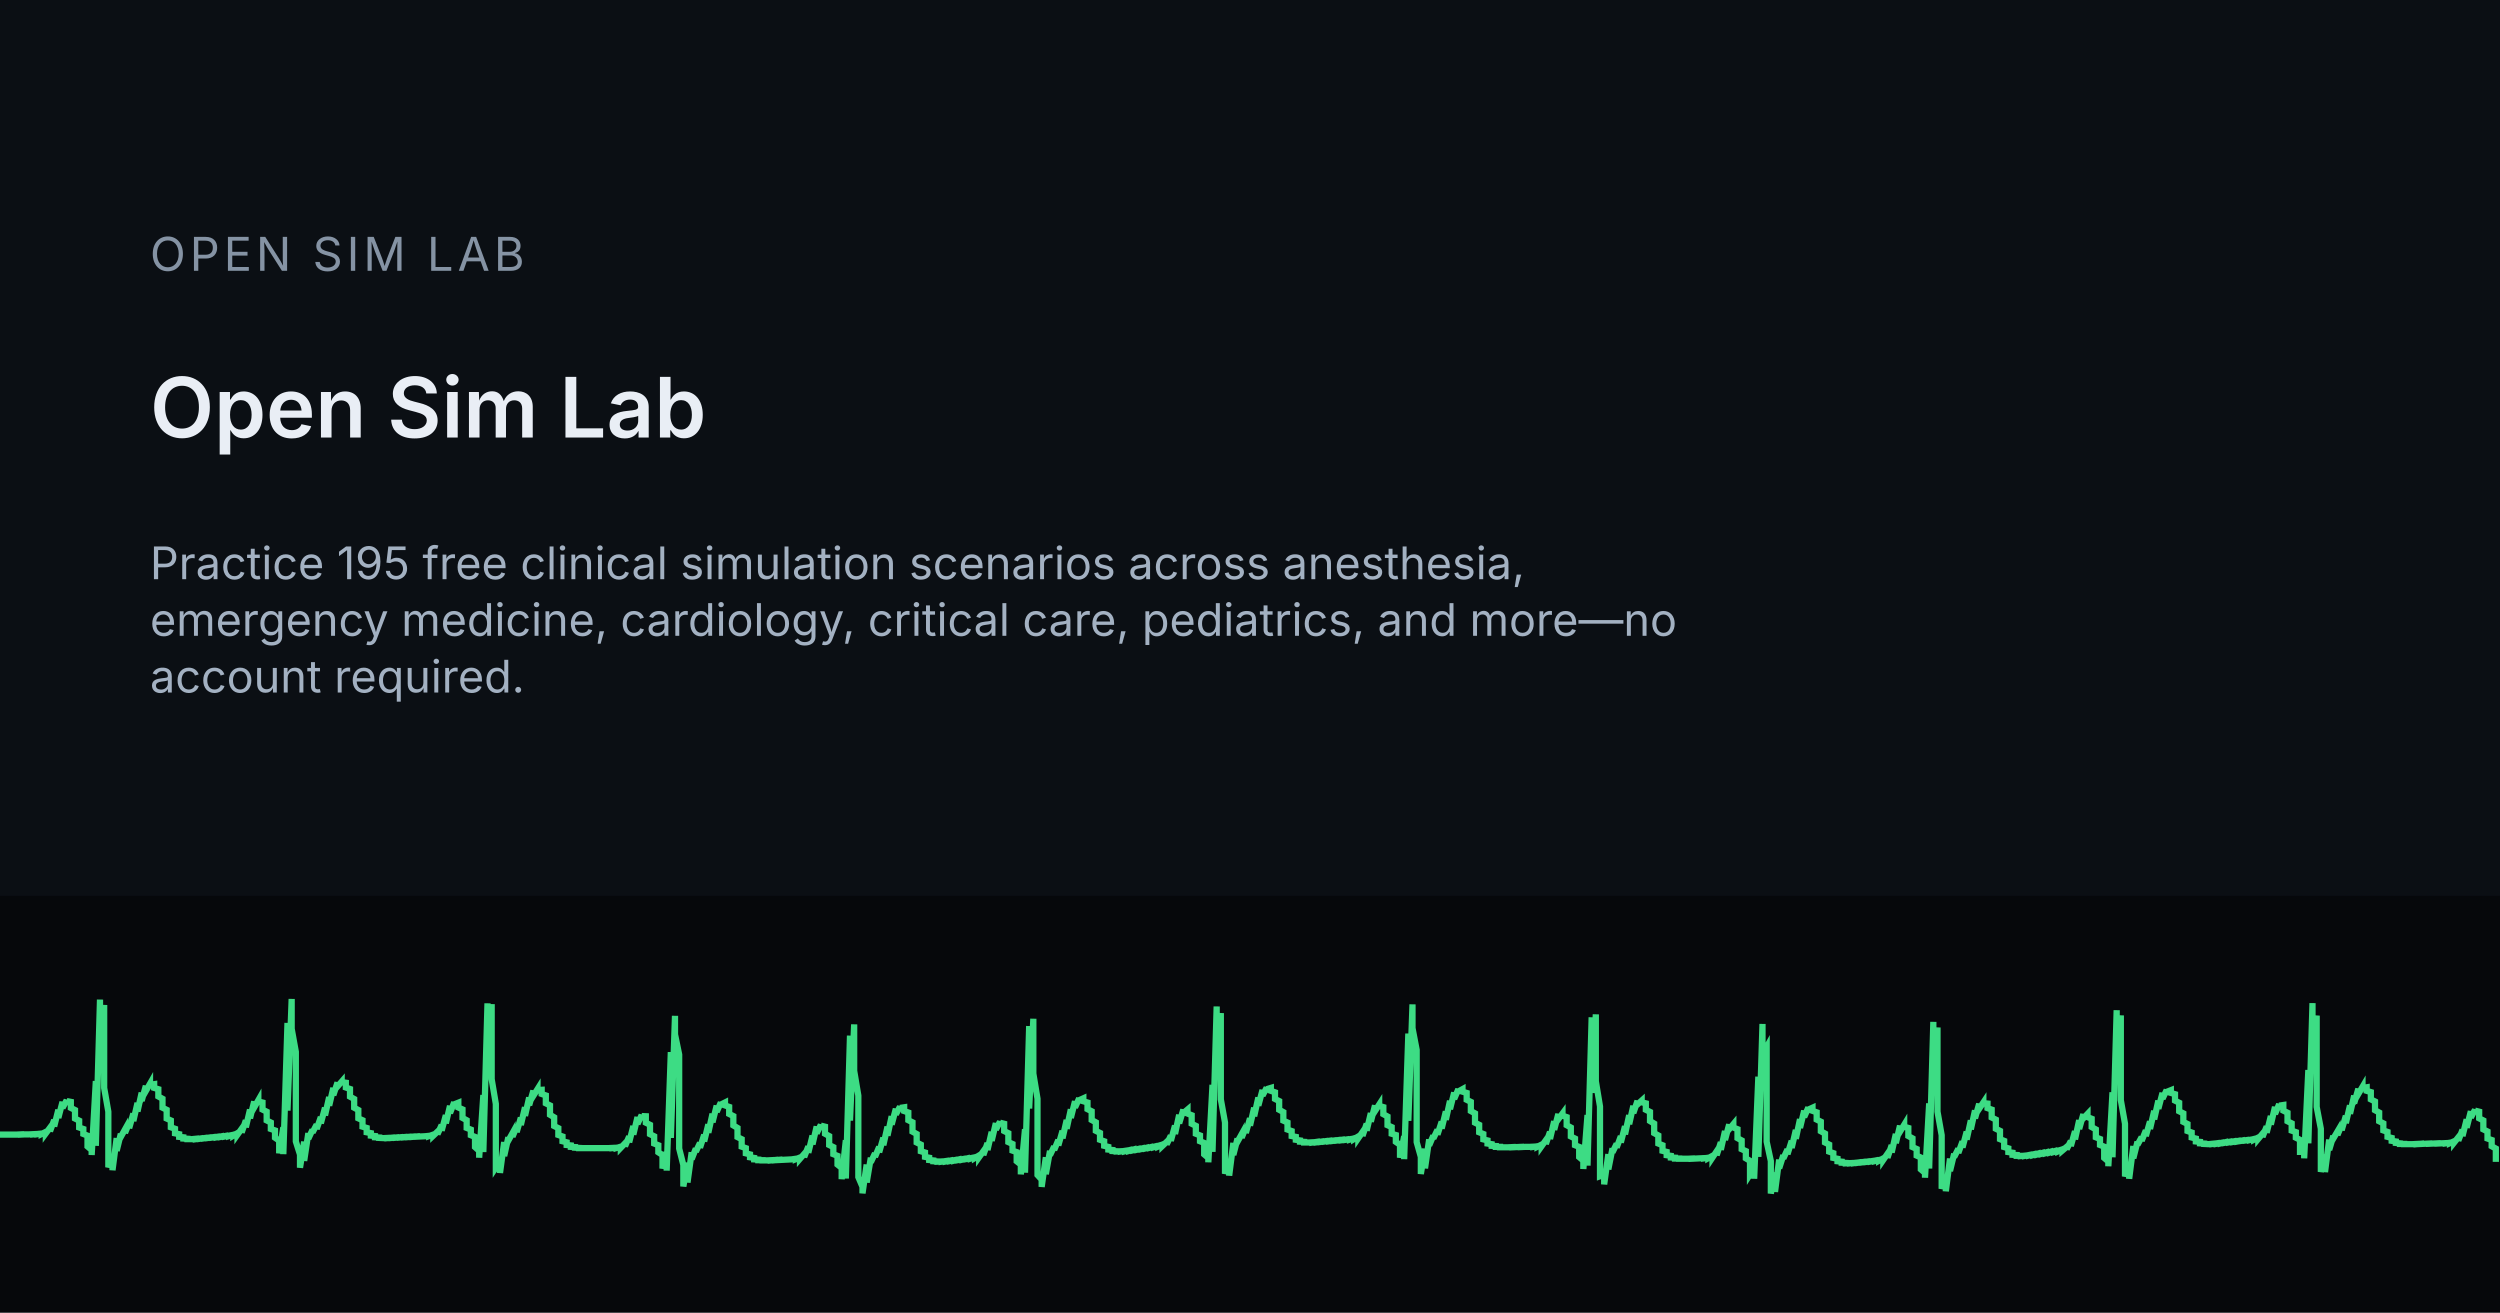
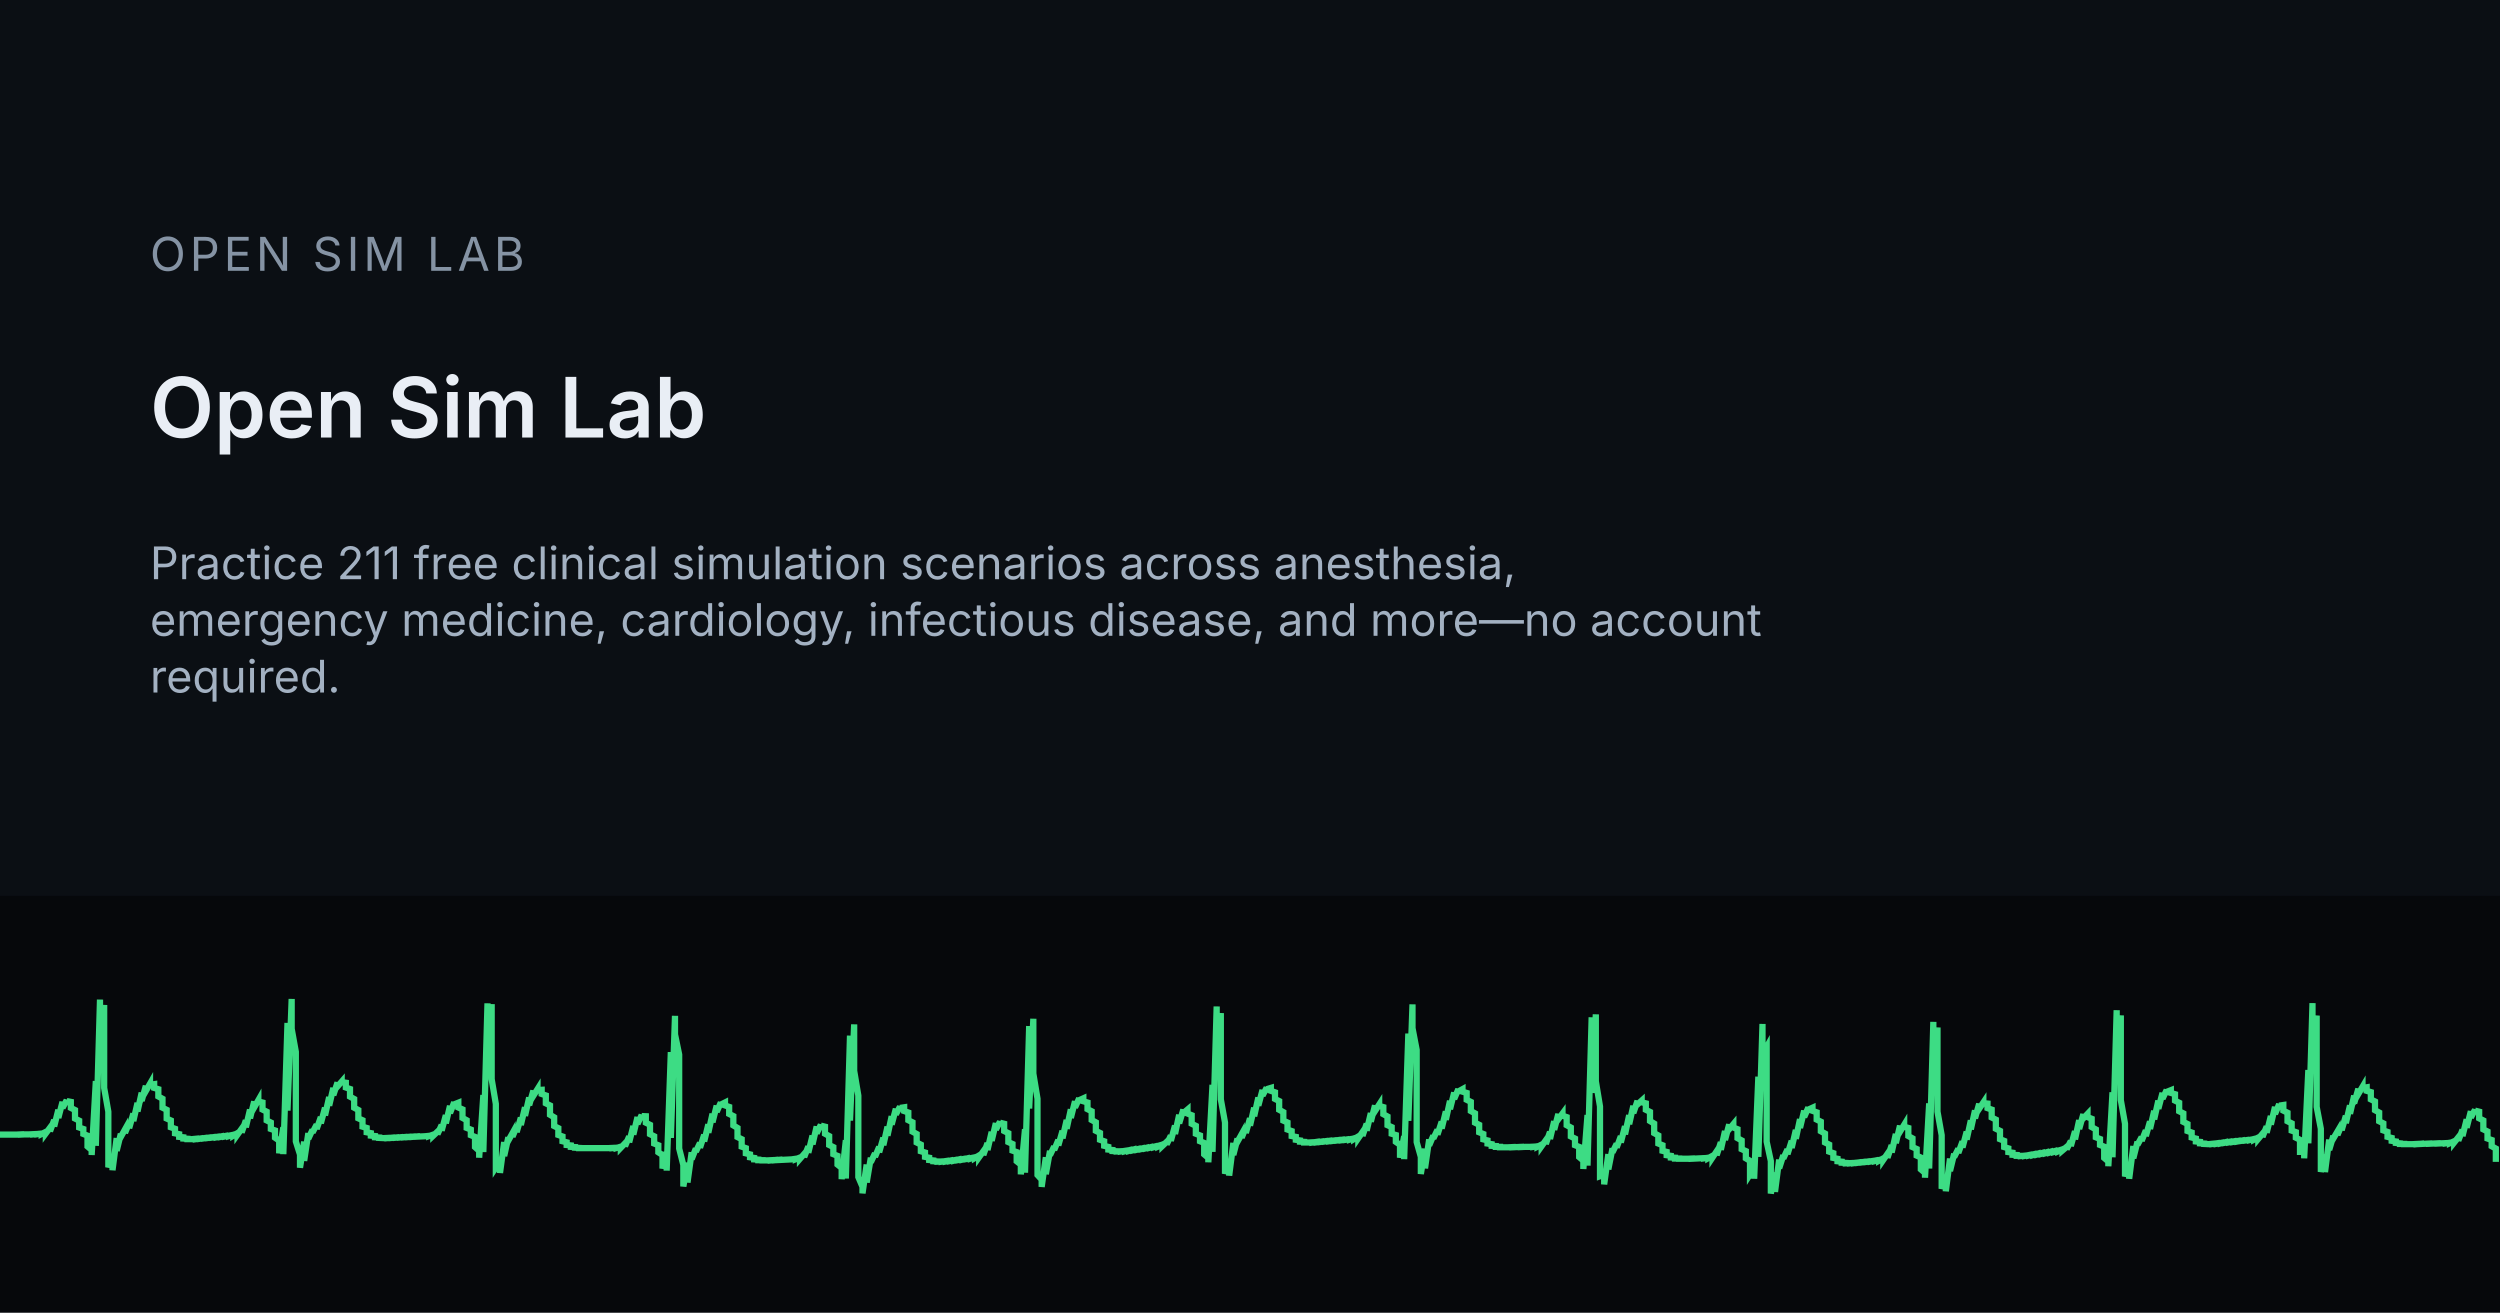
<svg xmlns="http://www.w3.org/2000/svg" width="1200" height="630" viewBox="0 0 1200 630">
  <rect width="1200" height="630" fill="#0B0F14" />
  <rect x="0" y="430" width="1200" height="200" fill="#06080B" />
  <g transform="translate(0 455)">
    <path d="M0 89.6 L0 89.6 L2 89.6 L2 89.6 L4 89.6 L4 89.6 L6 89.6 L6 89.6 L8 89.6 L8 89.6 L10 89.5 L10 89.6 L12 89.5 L12 89.5 L14 89.5 L14 89.5 L16 89.4 L16 89.5 L18 89.3 L18 89.4 L20 89.1 L20 89.3 L22 88.3 L22 89.0 L24 86.3 L24 88.0 L26 82.6 L26 85.7 L28 77.7 L28 81.6 L30 73.9 L30 76.8 L32 73.1 L32 73.5 L34 73.9 L34 76.8 L36 77.8 L36 81.9 L38 82.9 L38 86.2 L40 86.9 L40 89.3 L42 90.1 L42 95.3 L44 97.0 L44 99.4 L46 63.9 L46 95.0 L48 24.8 L48 52.7 L50 27.4 L50 67.2 L52 78.6 L52 105.3 L54 99.9 L54 106.7 L56 91.3 L56 97.4 L58 89.2 L58 90.7 L60 87.1 L60 88.8 L62 83.9 L62 86.5 L64 79.5 L64 83.1 L66 74.4 L66 78.5 L68 69.5 L68 73.4 L70 66.2 L70 68.7 L72 65.2 L72 65.7 L74 65.4 L74 67.2 L76 67.8 L76 71.3 L78 72.4 L78 76.7 L80 77.7 L80 81.9 L82 82.8 L82 86.1 L84 86.8 L84 89.0 L86 89.4 L86 90.7 L88 90.9 L88 91.5 L90 91.6 L90 91.8 L92 91.8 L92 91.8 L94 91.6 L94 91.8 L96 91.5 L96 91.6 L98 91.3 L98 91.4 L100 91.1 L100 91.2 L102 90.9 L102 91.0 L104 90.7 L104 90.9 L106 90.5 L106 90.7 L108 90.3 L108 90.5 L110 90.1 L110 90.3 L112 89.7 L112 90.1 L114 88.9 L114 89.6 L116 86.8 L116 88.6 L118 82.8 L118 86.1 L120 77.6 L120 81.8 L122 73.7 L122 76.6 L124 73.1 L124 73.7 L126 74.2 L126 77.6 L128 78.6 L128 82.8 L130 83.8 L130 86.9 L132 87.6 L132 91.1 L134 92.5 L134 98.6 L136 86.1 L136 99.0 L138 36.0 L138 78.1 L140 24.5 L140 38.8 L142 49.9 L142 92.9 L144 99.2 L144 105.5 L146 93.0 L146 102.2 L148 88.9 L148 91.6 L150 87.3 L150 88.6 L152 84.8 L152 86.9 L154 81.2 L154 84.2 L156 76.7 L156 80.4 L158 71.6 L158 75.7 L160 67.2 L160 70.7 L162 64.6 L162 66.5 L164 64.2 L164 64.4 L166 64.7 L166 67.0 L168 67.7 L168 71.4 L170 72.5 L170 76.7 L172 77.8 L172 81.8 L174 82.7 L174 85.8 L176 86.4 L176 88.5 L178 88.9 L178 90.1 L180 90.3 L180 90.9 L182 91.0 L182 91.2 L184 91.3 L184 91.3 L186 91.2 L186 91.3 L188 91.1 L188 91.2 L190 91.0 L190 91.1 L192 90.9 L192 91.0 L194 90.8 L194 90.9 L196 90.7 L196 90.8 L198 90.6 L198 90.7 L200 90.5 L200 90.6 L202 90.5 L202 90.5 L204 90.4 L204 90.4 L206 90.2 L206 90.3 L208 89.6 L208 90.1 L210 88.2 L210 89.4 L212 85.0 L212 87.7 L214 80.3 L214 84.2 L216 75.8 L216 79.3 L218 74.1 L218 75.1 L220 74.3 L220 76.6 L222 77.5 L222 81.6 L224 82.7 L224 86.4 L226 87.2 L226 89.9 L228 90.7 L228 95.6 L230 97.4 L230 100.7 L232 70.6 L232 98.0 L234 26.6 L234 59.7 L236 27.0 L236 63.0 L238 74.9 L238 105.4 L240 102.4 L240 108.0 L242 93.2 L242 99.9 L244 90.9 L244 92.5 L246 88.9 L246 90.6 L248 85.8 L248 88.4 L250 81.5 L250 85.0 L252 76.5 L252 80.6 L254 71.8 L254 75.5 L256 68.5 L256 71.0 L258 67.8 L258 68.2 L260 68.1 L260 70.1 L262 70.8 L262 74.6 L264 75.6 L264 80.1 L266 81.3 L266 85.5 L268 86.5 L268 89.8 L270 90.5 L270 92.8 L272 93.3 L272 94.6 L274 94.8 L274 95.5 L276 95.6 L276 95.9 L278 96.0 L278 96.1 L280 96.1 L280 96.1 L282 96.1 L282 96.1 L284 96.1 L284 96.1 L286 96.1 L286 96.1 L288 96.1 L288 96.1 L290 96.1 L290 96.1 L292 96.1 L292 96.1 L294 96.0 L294 96.1 L296 95.9 L296 96.0 L298 95.4 L298 95.9 L300 93.8 L300 95.2 L302 90.5 L302 93.3 L304 85.5 L304 89.6 L306 81.2 L306 84.5 L308 80.2 L308 80.7 L310 80.8 L310 83.9 L312 84.9 L312 89.4 L314 90.4 L314 93.9 L316 94.7 L316 98.1 L318 99.4 L318 105.9 L320 98.0 L320 106.9 L322 50.0 L322 91.2 L324 32.6 L324 41.5 L326 51.2 L326 96.3 L328 104.2 L328 114.5 L330 103.1 L330 112.6 L332 98.1 L332 101.4 L334 96.3 L334 97.8 L336 93.6 L336 95.9 L338 89.7 L338 92.9 L340 84.7 L340 88.7 L342 79.6 L342 83.7 L344 75.7 L344 78.7 L346 74.2 L346 75.2 L348 74.2 L348 75.6 L350 76.3 L350 79.7 L352 80.7 L352 85.2 L354 86.4 L354 90.8 L356 91.8 L356 95.4 L358 96.1 L358 98.6 L360 99.1 L360 100.5 L362 100.8 L362 101.5 L364 101.6 L364 101.9 L366 101.9 L366 102.0 L368 102.0 L368 102.0 L370 101.9 L370 102.0 L372 101.8 L372 101.9 L374 101.7 L374 101.8 L376 101.7 L376 101.7 L378 101.6 L378 101.6 L380 101.5 L380 101.5 L382 101.2 L382 101.4 L384 100.6 L384 101.2 L386 98.9 L386 100.4 L388 95.3 L388 98.3 L390 90.1 L390 94.3 L392 85.7 L392 89.0 L394 84.9 L394 85.3 L396 85.8 L396 89.2 L398 90.3 L398 94.6 L400 95.6 L400 99.0 L402 99.8 L402 104.0 L404 105.6 L404 111.0 L406 92.3 L406 110.7 L408 42.1 L408 82.9 L410 36.7 L410 59.0 L412 70.9 L412 110.0 L414 114.7 L414 117.8 L416 104.0 L416 112.6 L418 100.7 L418 102.9 L420 98.6 L420 100.3 L422 95.5 L422 98.1 L424 91.1 L424 94.7 L426 85.8 L426 90.1 L428 80.8 L428 84.8 L430 77.2 L430 79.9 L432 76.2 L432 76.8 L434 76.5 L434 78.3 L436 79.0 L436 82.7 L438 83.7 L438 88.2 L440 89.3 L440 93.4 L442 94.4 L442 97.6 L444 98.2 L444 100.3 L446 100.7 L446 101.8 L448 102.0 L448 102.4 L450 102.5 L450 102.6 L452 102.5 L452 102.6 L454 102.3 L454 102.5 L456 102.1 L456 102.3 L458 101.9 L458 102.1 L460 101.6 L460 101.8 L462 101.4 L462 101.6 L464 101.1 L464 101.3 L466 100.9 L466 101.1 L468 100.5 L468 100.8 L470 99.6 L470 100.4 L472 97.6 L472 99.4 L474 93.7 L474 97.0 L476 88.3 L476 92.6 L478 84.1 L478 87.2 L480 83.4 L480 83.9 L482 84.4 L482 87.9 L484 88.9 L484 93.2 L486 94.1 L486 97.3 L488 98.0 L488 102.4 L490 104.0 L490 108.7 L492 87.0 L492 107.9 L494 37.5 L494 77.1 L496 34.0 L496 60.3 L498 72.4 L498 109.0 L500 111.2 L500 114.7 L502 100.5 L502 108.6 L504 97.4 L504 99.5 L506 95.3 L506 97.0 L508 92.2 L508 94.8 L510 87.8 L510 91.4 L512 82.6 L512 86.8 L514 77.5 L514 81.6 L516 73.6 L516 76.6 L518 72.2 L518 73.1 L520 72.2 L520 73.6 L522 74.2 L522 77.4 L524 78.4 L524 82.6 L526 83.7 L526 87.8 L528 88.8 L528 92.1 L530 92.8 L530 95.0 L532 95.5 L532 96.8 L534 97.0 L534 97.5 L536 97.6 L536 97.7 L538 97.6 L538 97.7 L540 97.4 L540 97.6 L542 97.1 L542 97.4 L544 96.8 L544 97.1 L546 96.6 L546 96.8 L548 96.3 L548 96.5 L550 96.0 L550 96.2 L552 95.7 L552 95.9 L554 95.4 L554 95.6 L556 95.0 L556 95.3 L558 94.4 L558 95.0 L560 93.1 L560 94.3 L562 90.1 L562 92.6 L564 85.3 L564 89.3 L566 80.1 L566 84.2 L568 77.6 L568 79.3 L570 77.6 L570 79.5 L572 80.3 L572 84.4 L574 85.4 L574 89.2 L576 90.0 L576 92.8 L578 93.6 L578 99.1 L580 100.8 L580 102.9 L582 65.7 L582 97.9 L584 28.1 L584 54.5 L586 31.3 L586 72.7 L588 83.8 L588 108.4 L590 101.8 L590 109.3 L592 93.6 L592 99.4 L594 91.5 L594 93.0 L596 89.4 L596 91.1 L598 86.1 L598 88.8 L600 81.8 L600 85.3 L602 76.7 L602 80.8 L604 71.8 L604 75.7 L606 68.2 L606 70.9 L608 67.1 L608 67.8 L610 67.2 L610 68.6 L612 69.3 L612 72.5 L614 73.5 L614 77.7 L616 78.8 L616 82.9 L618 83.8 L618 87.2 L620 87.9 L620 90.3 L622 90.7 L622 92.1 L624 92.4 L624 93.0 L626 93.1 L626 93.4 L628 93.4 L628 93.4 L630 93.3 L630 93.4 L632 93.1 L632 93.3 L634 93.0 L634 93.1 L636 92.8 L636 92.9 L638 92.6 L638 92.8 L640 92.5 L640 92.6 L642 92.3 L642 92.4 L644 92.1 L644 92.3 L646 92.0 L646 92.1 L648 91.8 L648 92.0 L650 91.4 L650 91.7 L652 90.5 L652 91.3 L654 88.4 L654 90.2 L656 84.4 L656 87.7 L658 79.3 L658 83.4 L660 75.6 L660 78.3 L662 75.2 L662 75.8 L664 76.4 L664 79.8 L666 80.9 L666 85.1 L668 86.0 L668 89.2 L670 89.8 L670 93.1 L672 94.5 L672 100.7 L674 90.4 L674 101.4 L676 41.1 L676 83.0 L678 27.1 L678 38.5 L680 49.0 L680 93.2 L682 100.3 L682 108.5 L684 96.4 L684 105.8 L686 91.9 L686 94.8 L688 90.1 L688 91.5 L690 87.3 L690 89.6 L692 83.4 L692 86.7 L694 78.5 L694 82.5 L696 73.4 L696 77.4 L698 69.4 L698 72.5 L700 67.8 L700 68.9 L702 67.8 L702 69.0 L704 69.6 L704 72.9 L706 73.9 L706 78.3 L708 79.4 L708 83.9 L710 84.9 L710 88.5 L712 89.3 L712 91.9 L714 92.4 L714 93.9 L716 94.2 L716 95.0 L718 95.1 L718 95.5 L720 95.5 L720 95.7 L722 95.7 L722 95.7 L724 95.7 L724 95.7 L726 95.6 L726 95.7 L728 95.6 L728 95.6 L730 95.5 L730 95.6 L732 95.5 L732 95.5 L734 95.5 L734 95.5 L736 95.4 L736 95.5 L738 95.2 L738 95.4 L740 94.4 L740 95.1 L742 92.3 L742 94.1 L744 88.3 L744 91.7 L746 83.2 L746 87.3 L748 79.7 L748 82.2 L750 79.5 L750 80.5 L752 81.2 L752 85.1 L754 86.2 L754 90.5 L756 91.5 L756 94.7 L758 95.5 L758 100.4 L760 102.1 L760 106.1 L762 80.2 L762 104.5 L764 33.3 L764 69.6 L766 31.9 L766 64.0 L768 76.1 L768 109.6 L770 108.9 L770 113.5 L772 99.0 L772 106.3 L774 96.2 L774 98.1 L776 94.0 L776 95.8 L778 90.4 L778 93.4 L780 85.6 L780 89.5 L782 80.3 L782 84.6 L784 75.8 L784 79.3 L786 73.4 L786 75.1 L788 73.3 L788 74.1 L790 74.6 L790 77.7 L792 78.7 L792 83.1 L794 84.3 L794 88.9 L796 90.0 L796 93.9 L798 94.7 L798 97.4 L800 97.9 L800 99.5 L802 99.8 L802 100.6 L804 100.7 L804 101.1 L806 101.1 L806 101.2 L808 101.2 L808 101.2 L810 101.2 L810 101.2 L812 101.1 L812 101.2 L814 101.1 L814 101.1 L816 101.0 L816 101.0 L818 100.9 L818 101.0 L820 100.7 L820 100.9 L822 99.8 L822 100.6 L824 97.6 L824 99.5 L826 93.3 L826 96.9 L828 87.9 L828 92.2 L830 84.7 L830 87.0 L832 84.6 L832 86.2 L834 87.0 L834 91.3 L836 92.4 L836 96.6 L838 97.5 L838 101.0 L840 102.2 L840 108.7 L842 105.6 L842 110.8 L844 61.8 L844 100.3 L846 36.5 L846 51.2 L848 47.6 L848 93.0 L850 102.3 L850 117.9 L852 107.8 L852 117.1 L854 101.6 L854 105.8 L856 99.5 L856 101.1 L858 96.7 L858 99.0 L860 92.6 L860 96.0 L862 87.4 L862 91.6 L864 82.2 L864 86.4 L866 78.1 L866 81.2 L868 76.6 L868 77.6 L870 76.7 L870 78.2 L872 78.9 L872 82.4 L874 83.4 L874 88.0 L876 89.1 L876 93.4 L878 94.4 L878 97.8 L880 98.5 L880 100.8 L882 101.2 L882 102.4 L884 102.6 L884 103.1 L886 103.2 L886 103.4 L888 103.3 L888 103.4 L890 103.2 L890 103.3 L892 103.0 L892 103.1 L894 102.8 L894 102.9 L896 102.6 L896 102.7 L898 102.4 L898 102.5 L900 102.1 L900 102.3 L902 101.8 L902 102.1 L904 101.0 L904 101.7 L906 98.8 L906 100.7 L908 94.7 L908 98.2 L910 89.3 L910 93.7 L912 85.3 L912 88.2 L914 84.9 L914 85.8 L916 86.4 L916 90.3 L918 91.4 L918 95.6 L920 96.5 L920 99.7 L922 100.6 L922 106.3 L924 108.0 L924 110.3 L926 74.6 L926 105.9 L928 35.5 L928 63.4 L930 38.2 L930 78.6 L932 89.9 L932 115.6 L934 109.6 L934 116.8 L936 101.1 L936 107.1 L938 98.8 L938 100.4 L940 96.4 L940 98.4 L942 92.9 L942 95.8 L944 88.2 L944 92.0 L946 82.8 L946 87.1 L948 78.0 L948 81.8 L950 74.8 L950 77.2 L952 74.2 L952 74.5 L954 74.7 L954 76.9 L956 77.6 L956 81.4 L958 82.4 L958 86.8 L960 87.8 L960 91.8 L962 92.6 L962 95.6 L964 96.2 L964 98.0 L966 98.3 L966 99.3 L968 99.4 L968 99.8 L970 99.8 L970 99.9 L972 99.7 L972 99.8 L974 99.4 L974 99.6 L976 99.1 L976 99.4 L978 98.8 L978 99.1 L980 98.5 L980 98.8 L982 98.2 L982 98.5 L984 97.9 L984 98.2 L986 97.6 L986 97.9 L988 97.3 L988 97.6 L990 96.7 L990 97.2 L992 95.5 L992 96.6 L994 92.7 L994 95.1 L996 88.0 L996 91.9 L998 82.7 L998 86.9 L1000 79.8 L1000 81.8 L1002 79.7 L1002 81.2 L1004 82.0 L1004 86.0 L1006 87.1 L1006 90.9 L1008 91.7 L1008 94.6 L1010 95.4 L1010 100.8 L1012 102.5 L1012 104.8 L1014 69.3 L1014 100.5 L1016 29.9 L1016 58.1 L1018 32.4 L1018 73.1 L1020 84.4 L1020 109.7 L1022 103.5 L1022 110.8 L1024 95.1 L1024 101.0 L1026 93.0 L1026 94.5 L1028 90.8 L1028 92.6 L1030 87.6 L1030 90.3 L1032 83.3 L1032 86.9 L1034 78.2 L1034 82.3 L1036 73.3 L1036 77.2 L1038 69.6 L1038 72.4 L1040 68.2 L1040 69.1 L1042 68.3 L1042 69.6 L1044 70.2 L1044 73.3 L1046 74.3 L1046 78.4 L1048 79.4 L1048 83.5 L1050 84.5 L1050 87.9 L1052 88.6 L1052 91.0 L1054 91.5 L1054 92.9 L1056 93.1 L1056 93.8 L1058 93.9 L1058 94.1 L1060 94.2 L1060 94.2 L1062 94.0 L1062 94.1 L1064 93.8 L1064 94.0 L1066 93.6 L1066 93.8 L1068 93.3 L1068 93.5 L1070 93.1 L1070 93.3 L1072 92.9 L1072 93.1 L1074 92.7 L1074 92.9 L1076 92.5 L1076 92.6 L1078 92.3 L1078 92.4 L1080 92.1 L1080 92.2 L1082 91.7 L1082 92.0 L1084 91.0 L1084 91.6 L1086 89.2 L1086 90.7 L1088 85.7 L1088 88.7 L1090 80.7 L1090 84.8 L1092 76.3 L1092 79.7 L1094 75.0 L1094 75.7 L1096 75.4 L1096 78.1 L1098 79.1 L1098 83.2 L1100 84.2 L1100 87.7 L1102 88.4 L1102 91.1 L1104 92.1 L1104 97.9 L1106 97.9 L1106 101.0 L1108 58.6 L1108 93.8 L1110 26.5 L1110 47.4 L1112 32.5 L1112 76.3 L1114 86.8 L1114 107.5 L1116 99.2 L1116 107.6 L1118 92.0 L1118 97.0 L1120 90.2 L1120 91.5 L1122 88.1 L1122 89.8 L1124 84.9 L1124 87.5 L1126 80.6 L1126 84.1 L1128 75.6 L1128 79.6 L1130 70.9 L1130 74.6 L1132 67.6 L1132 70.1 L1134 66.7 L1134 67.2 L1136 66.9 L1136 68.6 L1138 69.2 L1138 72.7 L1140 73.7 L1140 77.9 L1142 79.0 L1142 83.2 L1144 84.2 L1144 87.6 L1146 88.3 L1146 90.7 L1148 91.2 L1148 92.6 L1150 92.9 L1150 93.6 L1152 93.8 L1152 94.1 L1154 94.1 L1154 94.2 L1156 94.2 L1156 94.2 L1158 94.2 L1158 94.2 L1160 94.1 L1160 94.2 L1162 94.0 L1162 94.1 L1164 94.0 L1164 94.0 L1166 93.9 L1166 94.0 L1168 93.9 L1168 93.9 L1170 93.8 L1170 93.9 L1172 93.8 L1172 93.8 L1174 93.7 L1174 93.8 L1176 93.5 L1176 93.7 L1178 92.8 L1178 93.4 L1180 90.9 L1180 92.5 L1182 87.3 L1182 90.3 L1184 82.3 L1184 86.3 L1186 78.4 L1186 81.4 L1188 77.7 L1188 78.1 L1190 78.6 L1190 81.8 L1192 82.8 L1192 87.1 L1194 88.1 L1194 91.5 L1196 92.2 L1196 95.2 L1198 96.3 L1198 102.7" fill="none" stroke="#3DDC84" stroke-width="3" />
  </g>
  <text x="72" y="130" font-family="Inter, system-ui, sans-serif" font-size="22.4" letter-spacing="2" fill="#8593A4">OPEN SIM LAB</text>
  <text x="72" y="210" font-family="Inter, system-ui, sans-serif" font-size="40" font-weight="600" fill="#E9EEF5">Open Sim Lab</text>
-   <text x="72" y="278" font-family="Inter, system-ui, sans-serif" font-size="21.6" fill="#A3B1C2">Practice 195 free clinical simulation scenarios across anesthesia,</text>
-   <text x="72" y="305.2" font-family="Inter, system-ui, sans-serif" font-size="21.6" fill="#A3B1C2">emergency medicine, cardiology, critical care, pediatrics, and more—no</text>
-   <text x="72" y="332.4" font-family="Inter, system-ui, sans-serif" font-size="21.6" fill="#A3B1C2">account required.</text>
+   <text x="72" y="278" font-family="Inter, system-ui, sans-serif" font-size="21.6" fill="#A3B1C2">Practice 211 free clinical simulation scenarios across anesthesia,</text>
+   <text x="72" y="305.2" font-family="Inter, system-ui, sans-serif" font-size="21.6" fill="#A3B1C2">emergency medicine, cardiology, infectious disease, and more—no account</text>
+   <text x="72" y="332.4" font-family="Inter, system-ui, sans-serif" font-size="21.6" fill="#A3B1C2">required.</text>
</svg>
